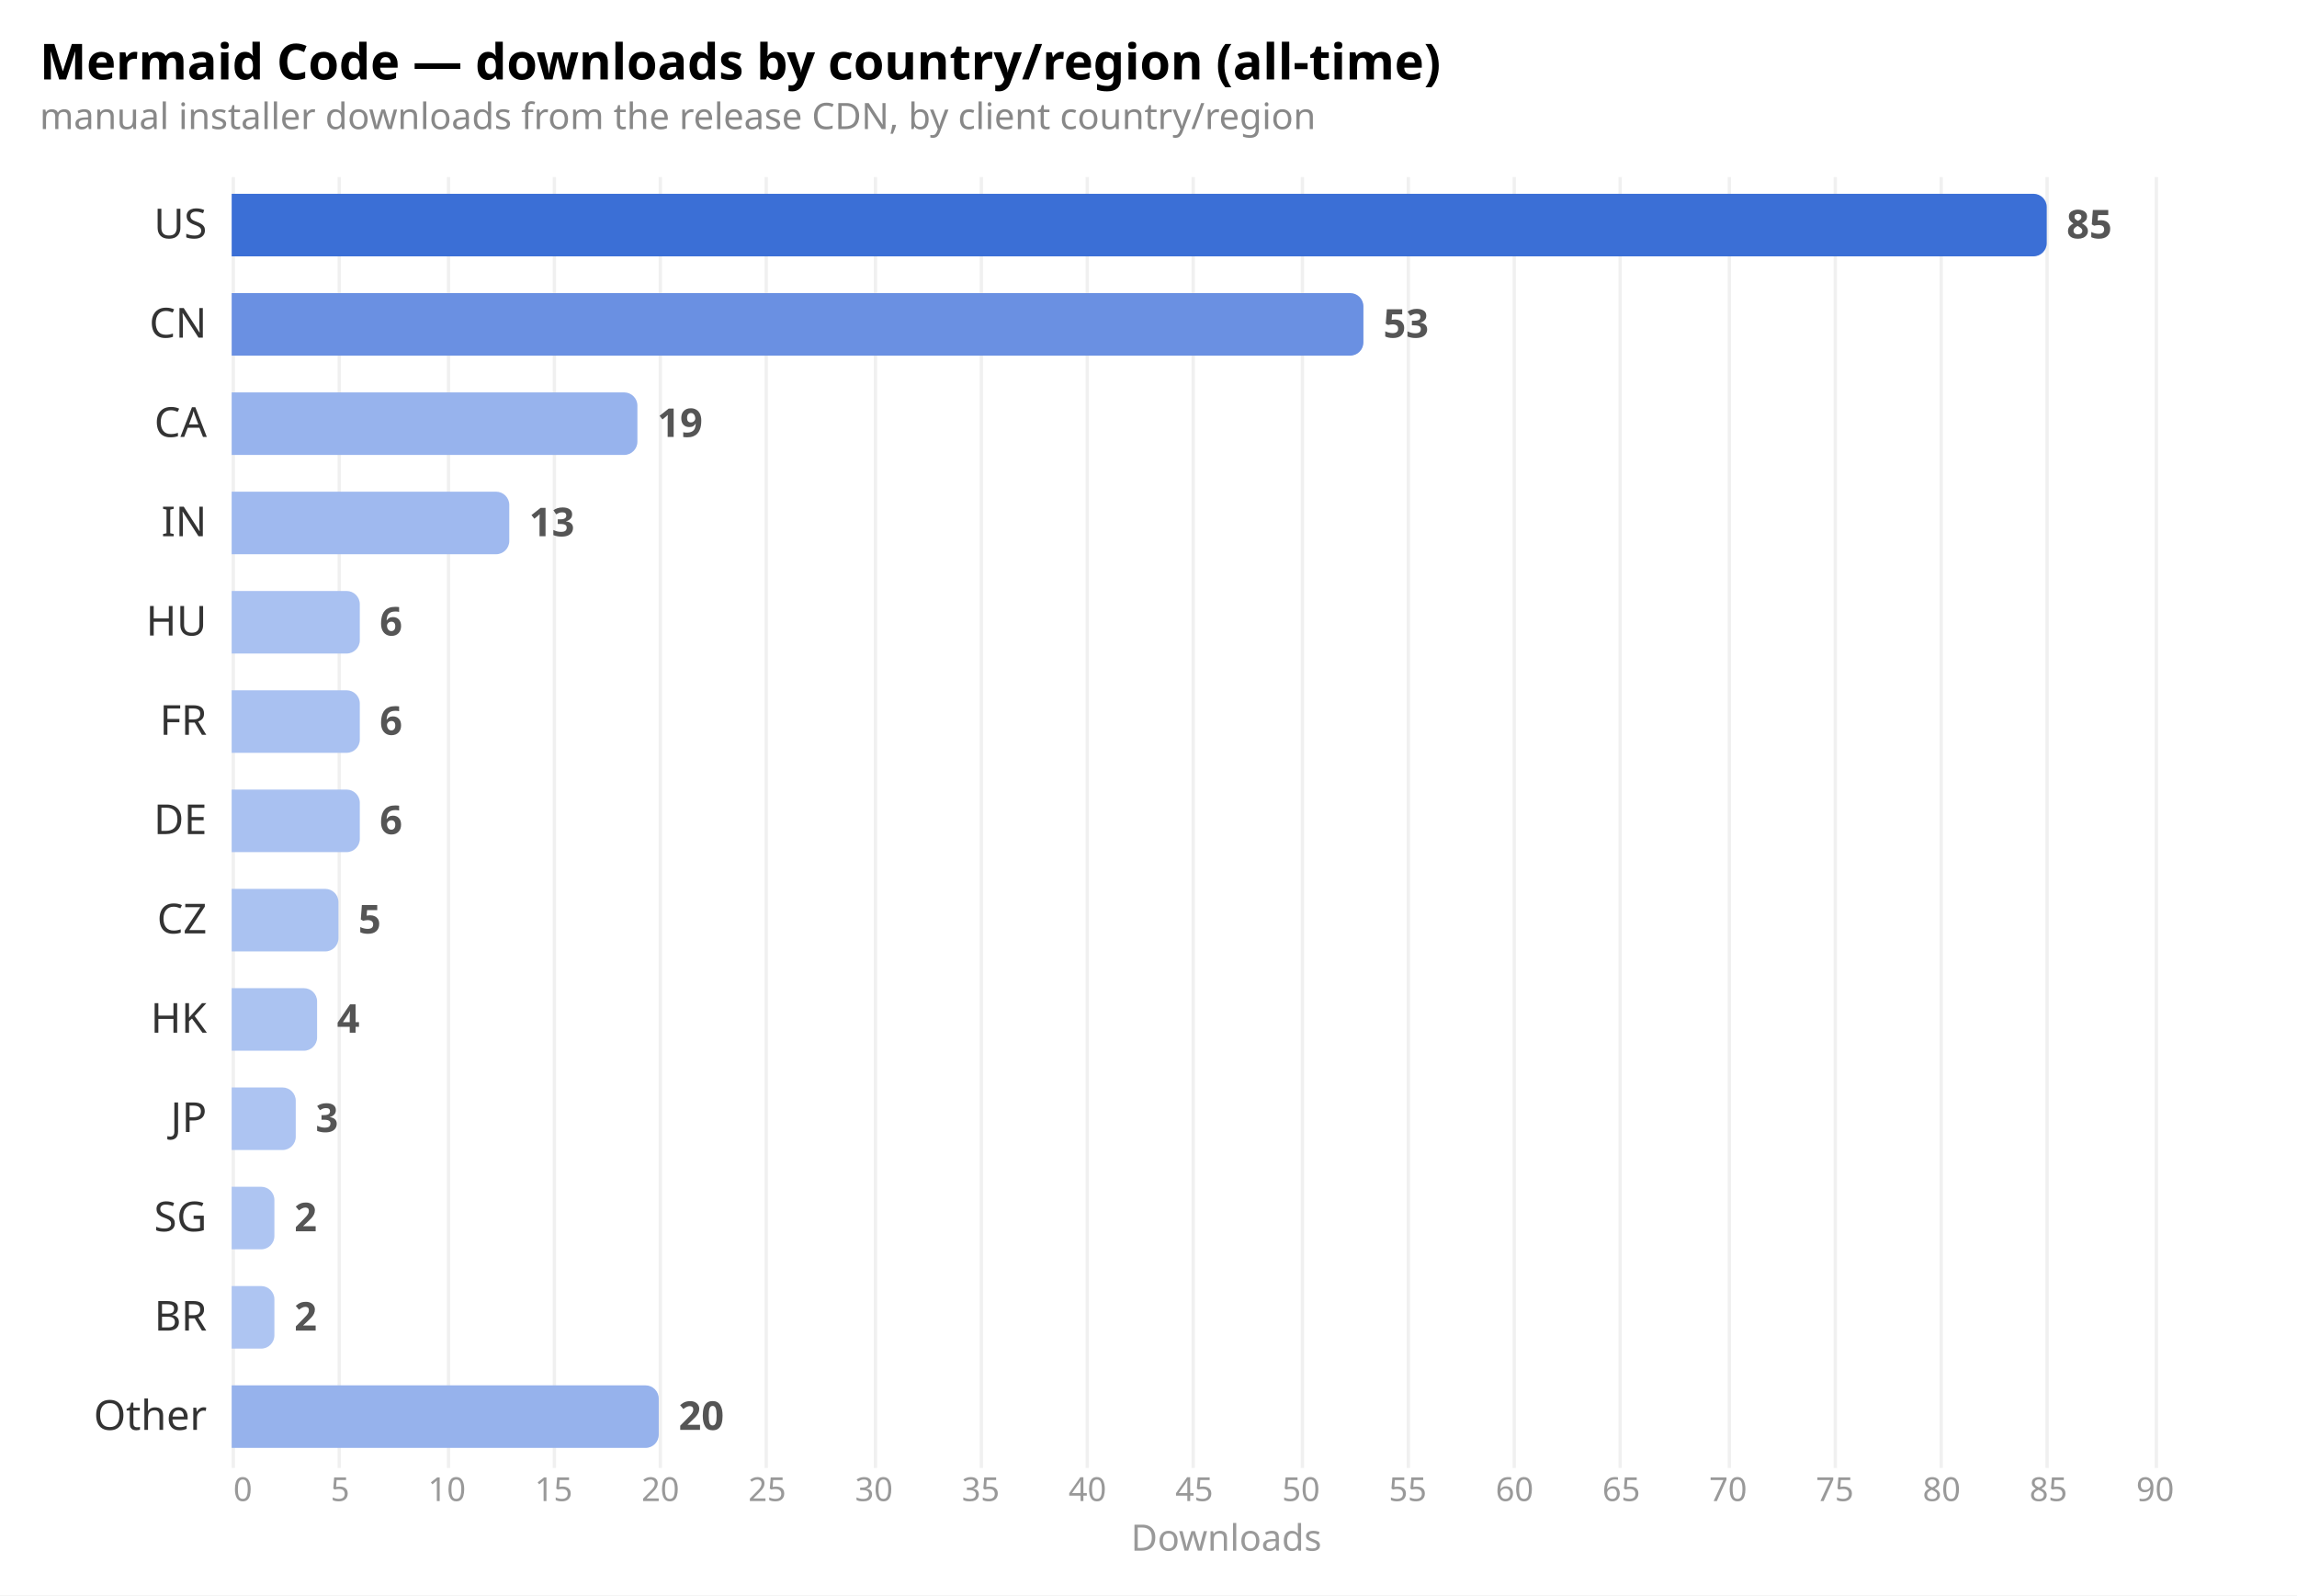
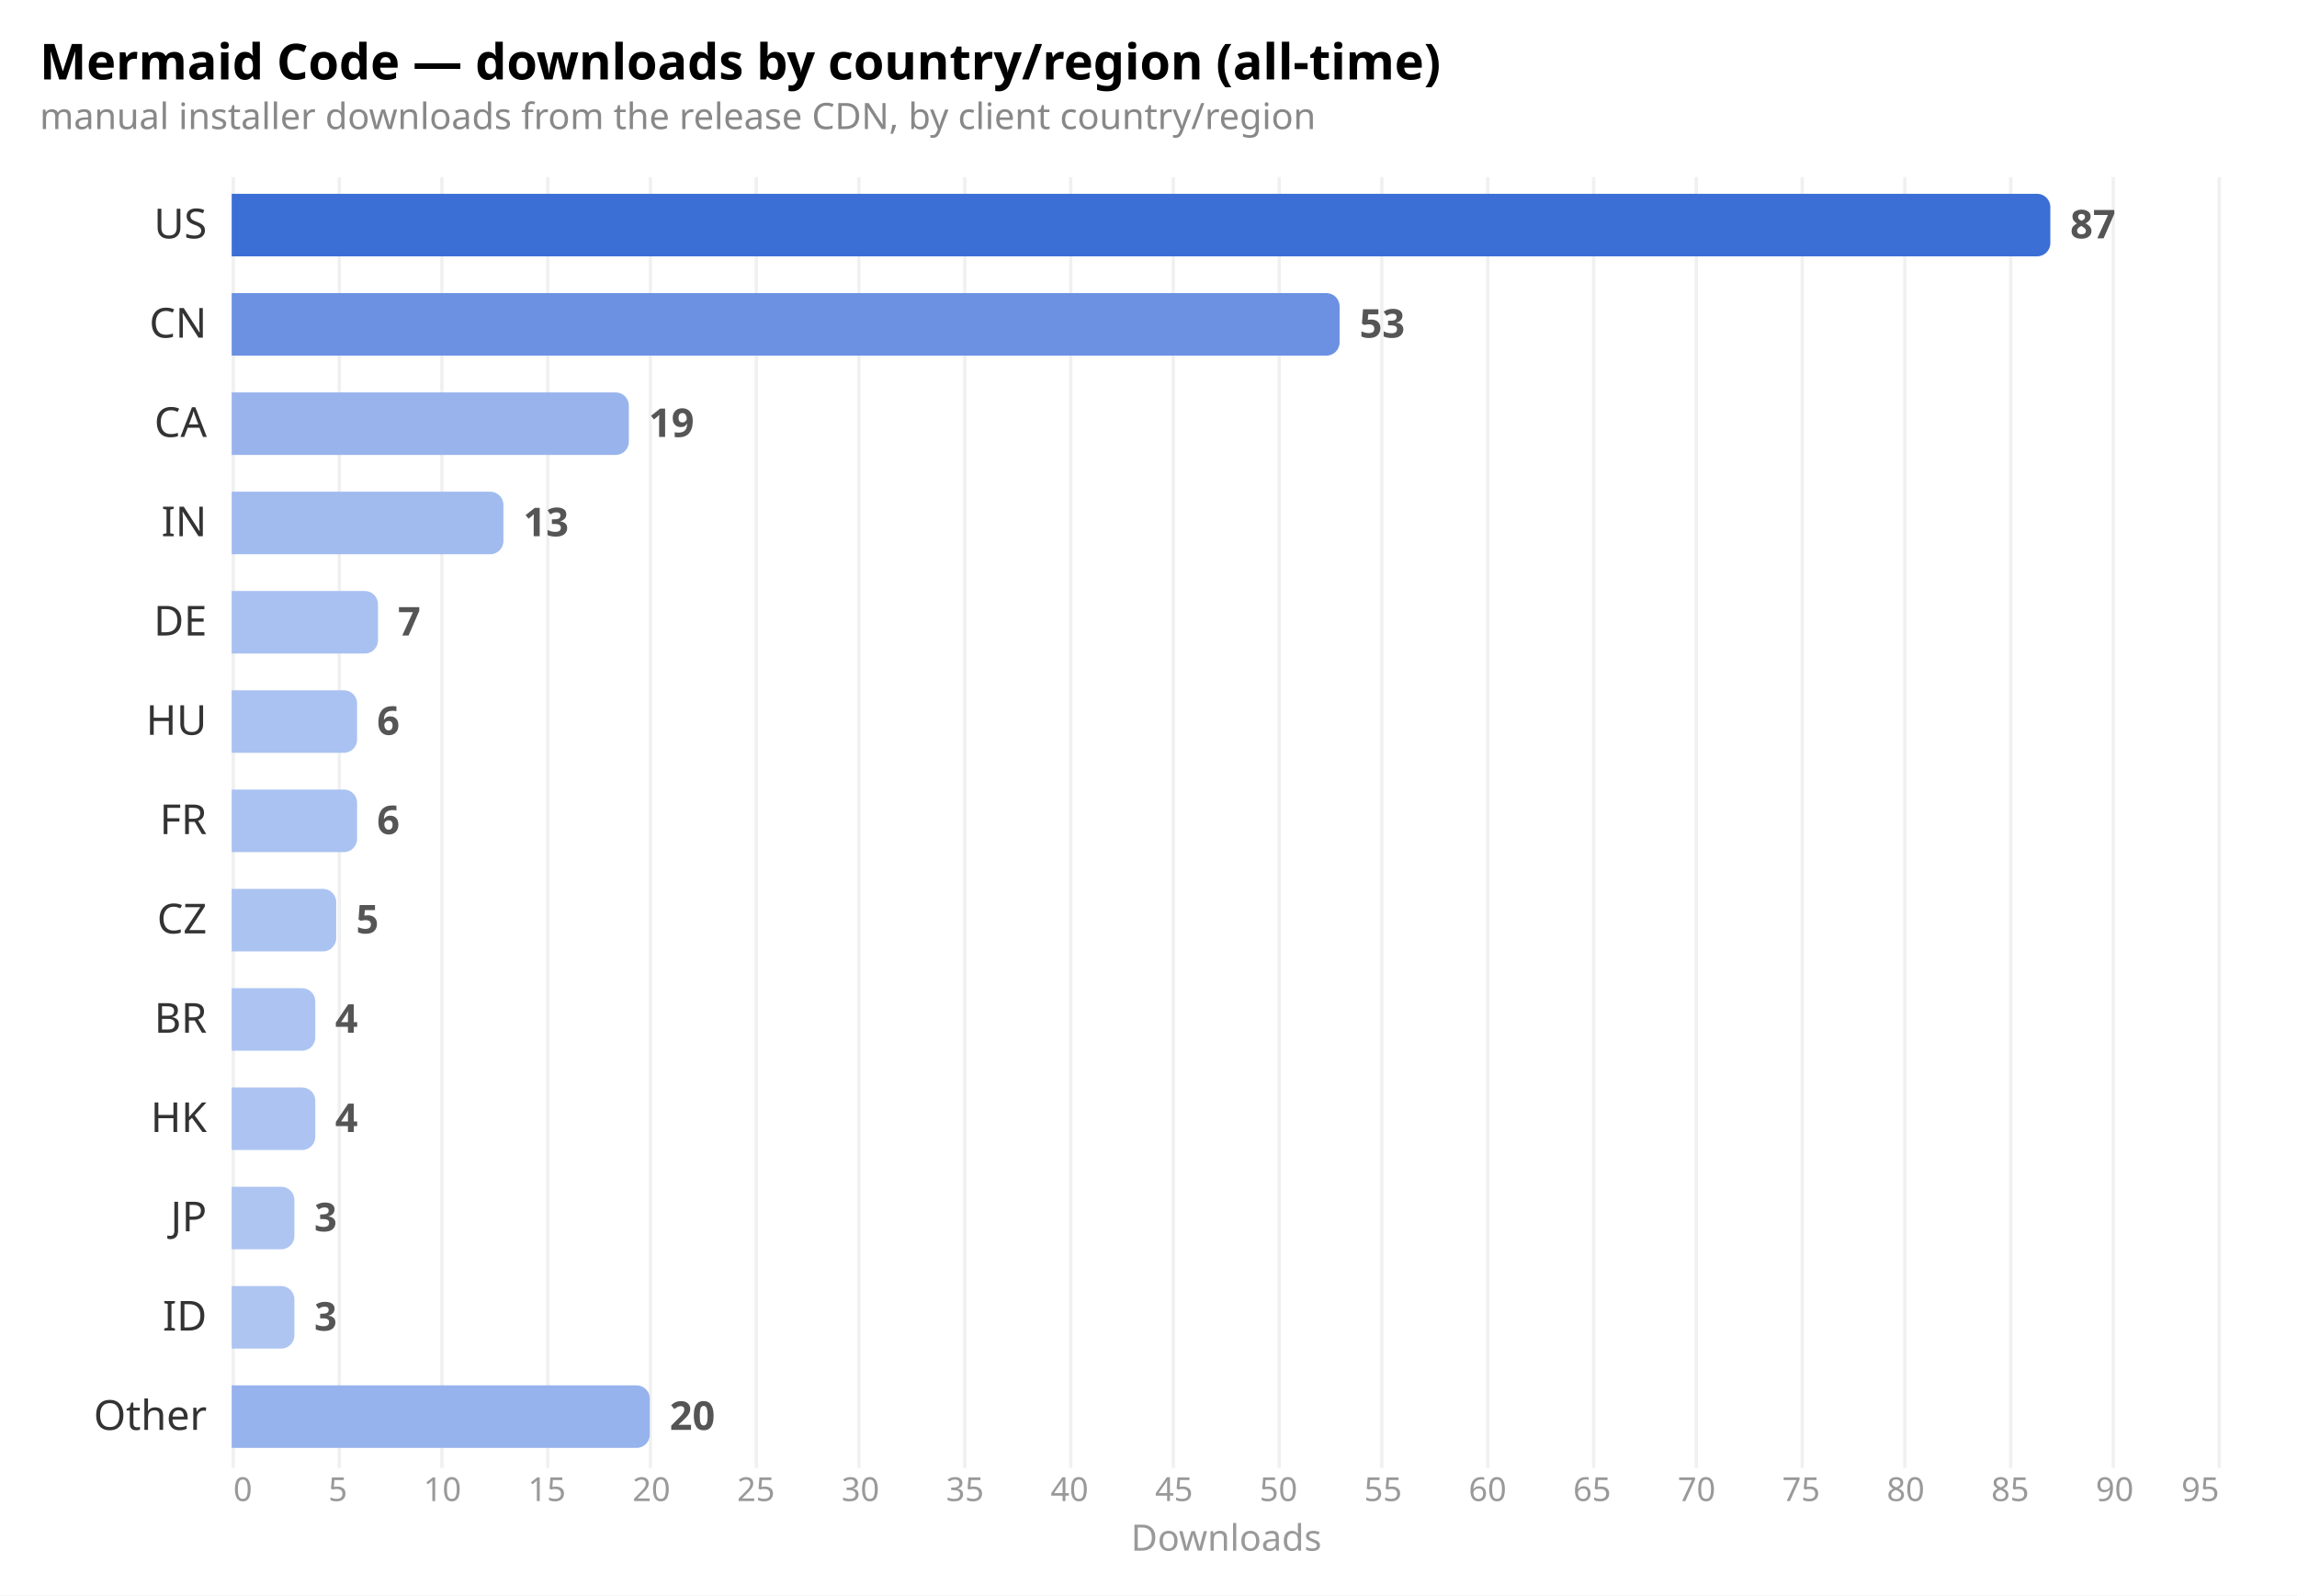
<svg xmlns="http://www.w3.org/2000/svg" version="1.1" class="marks" width="694" height="482" viewBox="0 0 694 482">
  <rect width="694" height="482" fill="white" />
  <g fill="none" stroke-miterlimit="4" transform="translate(70,53)">
    <g class="mark-group role-frame root" role="graphics-object" aria-roledescription="group mark container">
      <g transform="translate(0,0)">
        <path class="background" aria-hidden="true" d="M0,0h600v390h-600Z" />
        <g>
          <g class="mark-group role-axis" aria-hidden="true">
            <g transform="translate(0.5,390.5)">
              <path class="background" aria-hidden="true" d="M0,0h0v0h0Z" pointer-events="none" />
              <g>
                <g class="mark-rule role-axis-grid" pointer-events="none">
                  <line transform="translate(0,0)" x2="0" y2="-390" stroke="#f0f0f0" stroke-width="1" opacity="1" />
                  <line transform="translate(32,0)" x2="0" y2="-390" stroke="#f0f0f0" stroke-width="1" opacity="1" />
-                   <line transform="translate(65,0)" x2="0" y2="-390" stroke="#f0f0f0" stroke-width="1" opacity="1" />
-                   <line transform="translate(97,0)" x2="0" y2="-390" stroke="#f0f0f0" stroke-width="1" opacity="1" />
-                   <line transform="translate(129,0)" x2="0" y2="-390" stroke="#f0f0f0" stroke-width="1" opacity="1" />
-                   <line transform="translate(161,0)" x2="0" y2="-390" stroke="#f0f0f0" stroke-width="1" opacity="1" />
-                   <line transform="translate(194,0)" x2="0" y2="-390" stroke="#f0f0f0" stroke-width="1" opacity="1" />
-                   <line transform="translate(226,0)" x2="0" y2="-390" stroke="#f0f0f0" stroke-width="1" opacity="1" />
-                   <line transform="translate(258,0)" x2="0" y2="-390" stroke="#f0f0f0" stroke-width="1" opacity="1" />
-                   <line transform="translate(290,0)" x2="0" y2="-390" stroke="#f0f0f0" stroke-width="1" opacity="1" />
-                   <line transform="translate(323,0)" x2="0" y2="-390" stroke="#f0f0f0" stroke-width="1" opacity="1" />
-                   <line transform="translate(355,0)" x2="0" y2="-390" stroke="#f0f0f0" stroke-width="1" opacity="1" />
-                   <line transform="translate(387,0)" x2="0" y2="-390" stroke="#f0f0f0" stroke-width="1" opacity="1" />
-                   <line transform="translate(419,0)" x2="0" y2="-390" stroke="#f0f0f0" stroke-width="1" opacity="1" />
-                   <line transform="translate(452,0)" x2="0" y2="-390" stroke="#f0f0f0" stroke-width="1" opacity="1" />
-                   <line transform="translate(484,0)" x2="0" y2="-390" stroke="#f0f0f0" stroke-width="1" opacity="1" />
-                   <line transform="translate(516,0)" x2="0" y2="-390" stroke="#f0f0f0" stroke-width="1" opacity="1" />
-                   <line transform="translate(548,0)" x2="0" y2="-390" stroke="#f0f0f0" stroke-width="1" opacity="1" />
-                   <line transform="translate(581,0)" x2="0" y2="-390" stroke="#f0f0f0" stroke-width="1" opacity="1" />
+                   <line transform="translate(63,0)" x2="0" y2="-390" stroke="#f0f0f0" stroke-width="1" opacity="1" />
+                   <line transform="translate(95,0)" x2="0" y2="-390" stroke="#f0f0f0" stroke-width="1" opacity="1" />
+                   <line transform="translate(126,0)" x2="0" y2="-390" stroke="#f0f0f0" stroke-width="1" opacity="1" />
+                   <line transform="translate(158,0)" x2="0" y2="-390" stroke="#f0f0f0" stroke-width="1" opacity="1" />
+                   <line transform="translate(189,0)" x2="0" y2="-390" stroke="#f0f0f0" stroke-width="1" opacity="1" />
+                   <line transform="translate(221,0)" x2="0" y2="-390" stroke="#f0f0f0" stroke-width="1" opacity="1" />
+                   <line transform="translate(253,0)" x2="0" y2="-390" stroke="#f0f0f0" stroke-width="1" opacity="1" />
+                   <line transform="translate(284,0)" x2="0" y2="-390" stroke="#f0f0f0" stroke-width="1" opacity="1" />
+                   <line transform="translate(316,0)" x2="0" y2="-390" stroke="#f0f0f0" stroke-width="1" opacity="1" />
+                   <line transform="translate(347,0)" x2="0" y2="-390" stroke="#f0f0f0" stroke-width="1" opacity="1" />
+                   <line transform="translate(379,0)" x2="0" y2="-390" stroke="#f0f0f0" stroke-width="1" opacity="1" />
+                   <line transform="translate(411,0)" x2="0" y2="-390" stroke="#f0f0f0" stroke-width="1" opacity="1" />
+                   <line transform="translate(442,0)" x2="0" y2="-390" stroke="#f0f0f0" stroke-width="1" opacity="1" />
+                   <line transform="translate(474,0)" x2="0" y2="-390" stroke="#f0f0f0" stroke-width="1" opacity="1" />
+                   <line transform="translate(505,0)" x2="0" y2="-390" stroke="#f0f0f0" stroke-width="1" opacity="1" />
+                   <line transform="translate(537,0)" x2="0" y2="-390" stroke="#f0f0f0" stroke-width="1" opacity="1" />
+                   <line transform="translate(568,0)" x2="0" y2="-390" stroke="#f0f0f0" stroke-width="1" opacity="1" />
+                   <line transform="translate(600,0)" x2="0" y2="-390" stroke="#f0f0f0" stroke-width="1" opacity="1" />
                </g>
              </g>
              <path class="foreground" aria-hidden="true" d="" pointer-events="none" display="none" />
            </g>
          </g>
-           <g class="mark-group role-axis" role="graphics-symbol" aria-roledescription="axis" aria-label="X-axis titled 'Downloads' for a linear scale with values from 0 to 93">
+           <g class="mark-group role-axis" role="graphics-symbol" aria-roledescription="axis" aria-label="X-axis titled 'Downloads' for a linear scale with values from 0 to 95">
            <g transform="translate(0.5,390.5)">
              <path class="background" aria-hidden="true" d="M0,0h0v0h0Z" pointer-events="none" />
              <g>
                <g class="mark-text role-axis-label" pointer-events="none">
                  <text text-anchor="start" transform="translate(0,10)" font-family="sans-serif" font-size="10px" fill="#999" opacity="1">0</text>
-                   <text text-anchor="middle" transform="translate(32.25806,10)" font-family="sans-serif" font-size="10px" fill="#999" opacity="1">5</text>
-                   <text text-anchor="middle" transform="translate(64.51613,10)" font-family="sans-serif" font-size="10px" fill="#999" opacity="1">10</text>
-                   <text text-anchor="middle" transform="translate(96.77419,10)" font-family="sans-serif" font-size="10px" fill="#999" opacity="1">15</text>
-                   <text text-anchor="middle" transform="translate(129.0323,10)" font-family="sans-serif" font-size="10px" fill="#999" opacity="1">20</text>
-                   <text text-anchor="middle" transform="translate(161.2903,10)" font-family="sans-serif" font-size="10px" fill="#999" opacity="1">25</text>
-                   <text text-anchor="middle" transform="translate(193.5484,10)" font-family="sans-serif" font-size="10px" fill="#999" opacity="1">30</text>
-                   <text text-anchor="middle" transform="translate(225.8065,10)" font-family="sans-serif" font-size="10px" fill="#999" opacity="1">35</text>
-                   <text text-anchor="middle" transform="translate(258.0645,10)" font-family="sans-serif" font-size="10px" fill="#999" opacity="1">40</text>
-                   <text text-anchor="middle" transform="translate(290.3226,10)" font-family="sans-serif" font-size="10px" fill="#999" opacity="1">45</text>
-                   <text text-anchor="middle" transform="translate(322.5806,10)" font-family="sans-serif" font-size="10px" fill="#999" opacity="1">50</text>
-                   <text text-anchor="middle" transform="translate(354.8387,10)" font-family="sans-serif" font-size="10px" fill="#999" opacity="1">55</text>
-                   <text text-anchor="middle" transform="translate(387.0968,10)" font-family="sans-serif" font-size="10px" fill="#999" opacity="1">60</text>
-                   <text text-anchor="middle" transform="translate(419.3548,10)" font-family="sans-serif" font-size="10px" fill="#999" opacity="1">65</text>
-                   <text text-anchor="middle" transform="translate(451.6129,10)" font-family="sans-serif" font-size="10px" fill="#999" opacity="1">70</text>
-                   <text text-anchor="middle" transform="translate(483.871,10)" font-family="sans-serif" font-size="10px" fill="#999" opacity="1">75</text>
-                   <text text-anchor="middle" transform="translate(516.129,10)" font-family="sans-serif" font-size="10px" fill="#999" opacity="1">80</text>
-                   <text text-anchor="middle" transform="translate(548.3871,10)" font-family="sans-serif" font-size="10px" fill="#999" opacity="1">85</text>
-                   <text text-anchor="middle" transform="translate(580.6452,10)" font-family="sans-serif" font-size="10px" fill="#999" opacity="1">90</text>
+                   <text text-anchor="middle" transform="translate(31.57895,10)" font-family="sans-serif" font-size="10px" fill="#999" opacity="1">5</text>
+                   <text text-anchor="middle" transform="translate(63.15789,10)" font-family="sans-serif" font-size="10px" fill="#999" opacity="1">10</text>
+                   <text text-anchor="middle" transform="translate(94.73684,10)" font-family="sans-serif" font-size="10px" fill="#999" opacity="1">15</text>
+                   <text text-anchor="middle" transform="translate(126.3158,10)" font-family="sans-serif" font-size="10px" fill="#999" opacity="1">20</text>
+                   <text text-anchor="middle" transform="translate(157.8947,10)" font-family="sans-serif" font-size="10px" fill="#999" opacity="1">25</text>
+                   <text text-anchor="middle" transform="translate(189.4737,10)" font-family="sans-serif" font-size="10px" fill="#999" opacity="1">30</text>
+                   <text text-anchor="middle" transform="translate(221.0526,10)" font-family="sans-serif" font-size="10px" fill="#999" opacity="1">35</text>
+                   <text text-anchor="middle" transform="translate(252.6316,10)" font-family="sans-serif" font-size="10px" fill="#999" opacity="1">40</text>
+                   <text text-anchor="middle" transform="translate(284.2105,10)" font-family="sans-serif" font-size="10px" fill="#999" opacity="1">45</text>
+                   <text text-anchor="middle" transform="translate(315.7895,10)" font-family="sans-serif" font-size="10px" fill="#999" opacity="1">50</text>
+                   <text text-anchor="middle" transform="translate(347.3684,10)" font-family="sans-serif" font-size="10px" fill="#999" opacity="1">55</text>
+                   <text text-anchor="middle" transform="translate(378.9474,10)" font-family="sans-serif" font-size="10px" fill="#999" opacity="1">60</text>
+                   <text text-anchor="middle" transform="translate(410.5263,10)" font-family="sans-serif" font-size="10px" fill="#999" opacity="1">65</text>
+                   <text text-anchor="middle" transform="translate(442.1053,10)" font-family="sans-serif" font-size="10px" fill="#999" opacity="1">70</text>
+                   <text text-anchor="middle" transform="translate(473.6842,10)" font-family="sans-serif" font-size="10px" fill="#999" opacity="1">75</text>
+                   <text text-anchor="middle" transform="translate(505.2632,10)" font-family="sans-serif" font-size="10px" fill="#999" opacity="1">80</text>
+                   <text text-anchor="middle" transform="translate(536.8421,10)" font-family="sans-serif" font-size="10px" fill="#999" opacity="1">85</text>
+                   <text text-anchor="middle" transform="translate(568.4211,10)" font-family="sans-serif" font-size="10px" fill="#999" opacity="1">90</text>
+                   <text text-anchor="end" transform="translate(600,10)" font-family="sans-serif" font-size="10px" fill="#999" opacity="1">95</text>
                </g>
                <g class="mark-text role-axis-title" pointer-events="none">
                  <text text-anchor="middle" transform="translate(300,25)" font-family="sans-serif" font-size="11px" font-weight="500" fill="#999" opacity="1">Downloads</text>
                </g>
              </g>
              <path class="foreground" aria-hidden="true" d="" pointer-events="none" display="none" />
            </g>
          </g>
-           <g class="mark-group role-axis" role="graphics-symbol" aria-roledescription="axis" aria-label="Y-axis for a discrete scale with 13 values: US, CN, CA, IN, HU, ending with Other">
+           <g class="mark-group role-axis" role="graphics-symbol" aria-roledescription="axis" aria-label="Y-axis for a discrete scale with 13 values: US, CN, CA, IN, DE, ending with Other">
            <g transform="translate(0.5,0.5)">
              <path class="background" aria-hidden="true" d="M0,0h0v0h0Z" pointer-events="none" />
              <g>
                <g class="mark-text role-axis-label" pointer-events="none">
                  <text text-anchor="end" transform="translate(-8,18.5)" font-family="sans-serif" font-size="12.5px" font-weight="500" fill="#333" opacity="1">US</text>
                  <text text-anchor="end" transform="translate(-8,48.5)" font-family="sans-serif" font-size="12.5px" font-weight="500" fill="#333" opacity="1">CN</text>
                  <text text-anchor="end" transform="translate(-8,78.5)" font-family="sans-serif" font-size="12.5px" font-weight="500" fill="#333" opacity="1">CA</text>
                  <text text-anchor="end" transform="translate(-8,108.5)" font-family="sans-serif" font-size="12.5px" font-weight="500" fill="#333" opacity="1">IN</text>
-                   <text text-anchor="end" transform="translate(-8,138.5)" font-family="sans-serif" font-size="12.5px" font-weight="500" fill="#333" opacity="1">HU</text>
-                   <text text-anchor="end" transform="translate(-8,168.5)" font-family="sans-serif" font-size="12.5px" font-weight="500" fill="#333" opacity="1">FR</text>
-                   <text text-anchor="end" transform="translate(-8,198.5)" font-family="sans-serif" font-size="12.5px" font-weight="500" fill="#333" opacity="1">DE</text>
+                   <text text-anchor="end" transform="translate(-8,138.5)" font-family="sans-serif" font-size="12.5px" font-weight="500" fill="#333" opacity="1">DE</text>
+                   <text text-anchor="end" transform="translate(-8,168.5)" font-family="sans-serif" font-size="12.5px" font-weight="500" fill="#333" opacity="1">HU</text>
+                   <text text-anchor="end" transform="translate(-8,198.5)" font-family="sans-serif" font-size="12.5px" font-weight="500" fill="#333" opacity="1">FR</text>
                  <text text-anchor="end" transform="translate(-8,228.5)" font-family="sans-serif" font-size="12.5px" font-weight="500" fill="#333" opacity="1">CZ</text>
-                   <text text-anchor="end" transform="translate(-8,258.5)" font-family="sans-serif" font-size="12.5px" font-weight="500" fill="#333" opacity="1">HK</text>
-                   <text text-anchor="end" transform="translate(-8,288.5)" font-family="sans-serif" font-size="12.5px" font-weight="500" fill="#333" opacity="1">JP</text>
-                   <text text-anchor="end" transform="translate(-8,318.5)" font-family="sans-serif" font-size="12.5px" font-weight="500" fill="#333" opacity="1">SG</text>
-                   <text text-anchor="end" transform="translate(-8,348.5)" font-family="sans-serif" font-size="12.5px" font-weight="500" fill="#333" opacity="1">BR</text>
+                   <text text-anchor="end" transform="translate(-8,258.5)" font-family="sans-serif" font-size="12.5px" font-weight="500" fill="#333" opacity="1">BR</text>
+                   <text text-anchor="end" transform="translate(-8,288.5)" font-family="sans-serif" font-size="12.5px" font-weight="500" fill="#333" opacity="1">HK</text>
+                   <text text-anchor="end" transform="translate(-8,318.5)" font-family="sans-serif" font-size="12.5px" font-weight="500" fill="#333" opacity="1">JP</text>
+                   <text text-anchor="end" transform="translate(-8,348.5)" font-family="sans-serif" font-size="12.5px" font-weight="500" fill="#333" opacity="1">ID</text>
                  <text text-anchor="end" transform="translate(-8,378.5)" font-family="sans-serif" font-size="12.5px" font-weight="500" fill="#333" opacity="1">Other</text>
                </g>
              </g>
              <path class="foreground" aria-hidden="true" d="" pointer-events="none" display="none" />
            </g>
          </g>
          <g class="mark-group role-scope" role="graphics-object" aria-roledescription="group mark container">
            <g transform="translate(0,5.55)">
-               <path class="background" aria-hidden="true" d="M0,0L544.387,0C546.595,0,548.387,1.792,548.387,4L548.387,14.9C548.387,17.108,546.595,18.9,544.387,18.9L0,18.9C0,18.9,0,18.9,0,18.9L0,0C0,0,0,0,0,0Z" />
+               <path class="background" aria-hidden="true" d="M0,0L545.474,0C547.681,0,549.474,1.792,549.474,4L549.474,14.9C549.474,17.108,547.681,18.9,545.474,18.9L0,18.9C0,18.9,0,18.9,0,18.9L0,0C0,0,0,0,0,0Z" />
              <g clip-path="url(#clip1)">
                <g class="mark-group role-scope" role="graphics-object" aria-roledescription="group mark container">
                  <g transform="translate(0,0)">
                    <path class="background" aria-hidden="true" d="M0,0h0v18.9h0Z" />
                    <g>
                      <g class="mark-rect role-mark layer_0_marks" role="graphics-object" aria-roledescription="rect mark container">
-                         <path aria-label="Downloads: 85; country: US; downloads: 85" role="graphics-symbol" aria-roledescription="bar" d="M0,0h548.387v18.9h-548.387Z" fill="rgb(59, 111, 214)" />
+                         <path aria-label="Downloads: 87; country: US; downloads: 87" role="graphics-symbol" aria-roledescription="bar" d="M0,0h549.474v18.9h-549.474Z" fill="rgb(59, 111, 214)" />
                      </g>
                    </g>
                    <path class="foreground" aria-hidden="true" d="" display="none" />
                  </g>
                </g>
              </g>
              <path class="foreground" aria-hidden="true" d="" display="none" />
            </g>
            <g transform="translate(0,35.55)">
-               <path class="background" aria-hidden="true" d="M0,0L337.935,0C340.143,0,341.935,1.792,341.935,4L341.935,14.9C341.935,17.108,340.143,18.9,337.935,18.9L0,18.9C0,18.9,0,18.9,0,18.9L0,0C0,0,0,0,0,0Z" />
+               <path class="background" aria-hidden="true" d="M0,0L330.737,0C332.945,0,334.737,1.792,334.737,4L334.737,14.9C334.737,17.108,332.945,18.9,330.737,18.9L0,18.9C0,18.9,0,18.9,0,18.9L0,0C0,0,0,0,0,0Z" />
              <g clip-path="url(#clip2)">
                <g class="mark-group role-scope" role="graphics-object" aria-roledescription="group mark container">
                  <g transform="translate(0,0)">
                    <path class="background" aria-hidden="true" d="M0,0h0v18.9h0Z" />
                    <g>
                      <g class="mark-rect role-mark layer_0_marks" role="graphics-object" aria-roledescription="rect mark container">
-                         <path aria-label="Downloads: 53; country: CN; downloads: 53" role="graphics-symbol" aria-roledescription="bar" d="M0,0h341.935v18.9h-341.935Z" fill="rgb(106, 144, 226)" />
+                         <path aria-label="Downloads: 53; country: CN; downloads: 53" role="graphics-symbol" aria-roledescription="bar" d="M0,0h334.737v18.9h-334.737Z" fill="rgb(108, 145, 226)" />
                      </g>
                    </g>
                    <path class="foreground" aria-hidden="true" d="" display="none" />
                  </g>
                </g>
              </g>
              <path class="foreground" aria-hidden="true" d="" display="none" />
            </g>
            <g transform="translate(0,65.55)">
-               <path class="background" aria-hidden="true" d="M0,0L118.581,0C120.788,0,122.581,1.792,122.581,4L122.581,14.9C122.581,17.108,120.788,18.9,118.581,18.9L0,18.9C0,18.9,0,18.9,0,18.9L0,0C0,0,0,0,0,0Z" />
+               <path class="background" aria-hidden="true" d="M0,0L116,0C118.208,0,120,1.792,120,4L120,14.9C120,17.108,118.208,18.9,116,18.9L0,18.9C0,18.9,0,18.9,0,18.9L0,0C0,0,0,0,0,0Z" />
              <g clip-path="url(#clip3)">
                <g class="mark-group role-scope" role="graphics-object" aria-roledescription="group mark container">
                  <g transform="translate(0,0)">
                    <path class="background" aria-hidden="true" d="M0,0h0v18.9h0Z" />
                    <g>
                      <g class="mark-rect role-mark layer_0_marks" role="graphics-object" aria-roledescription="rect mark container">
-                         <path aria-label="Downloads: 19; country: CA; downloads: 19" role="graphics-symbol" aria-roledescription="bar" d="M0,0h122.581v18.9h-122.581Z" fill="rgb(151, 179, 237)" />
+                         <path aria-label="Downloads: 19; country: CA; downloads: 19" role="graphics-symbol" aria-roledescription="bar" d="M0,0h120v18.9h-120Z" fill="rgb(153, 180, 237)" />
                      </g>
                    </g>
                    <path class="foreground" aria-hidden="true" d="" display="none" />
                  </g>
                </g>
              </g>
              <path class="foreground" aria-hidden="true" d="" display="none" />
            </g>
            <g transform="translate(0,95.55)">
-               <path class="background" aria-hidden="true" d="M0,0L79.871,0C82.079,0,83.871,1.792,83.871,4L83.871,14.9C83.871,17.108,82.079,18.9,79.871,18.9L0,18.9C0,18.9,0,18.9,0,18.9L0,0C0,0,0,0,0,0Z" />
+               <path class="background" aria-hidden="true" d="M0,0L78.105,0C80.313,0,82.105,1.792,82.105,4L82.105,14.9C82.105,17.108,80.313,18.9,78.105,18.9L0,18.9C0,18.9,0,18.9,0,18.9L0,0C0,0,0,0,0,0Z" />
              <g clip-path="url(#clip4)">
                <g class="mark-group role-scope" role="graphics-object" aria-roledescription="group mark container">
                  <g transform="translate(0,0)">
                    <path class="background" aria-hidden="true" d="M0,0h0v18.9h0Z" />
                    <g>
                      <g class="mark-rect role-mark layer_0_marks" role="graphics-object" aria-roledescription="rect mark container">
-                         <path aria-label="Downloads: 13; country: IN; downloads: 13" role="graphics-symbol" aria-roledescription="bar" d="M0,0h83.871v18.9h-83.871Z" fill="rgb(159, 185, 239)" />
+                         <path aria-label="Downloads: 13; country: IN; downloads: 13" role="graphics-symbol" aria-roledescription="bar" d="M0,0h82.105v18.9h-82.105Z" fill="rgb(161, 187, 239)" />
                      </g>
                    </g>
                    <path class="foreground" aria-hidden="true" d="" display="none" />
                  </g>
                </g>
              </g>
              <path class="foreground" aria-hidden="true" d="" display="none" />
            </g>
            <g transform="translate(0,125.55)">
-               <path class="background" aria-hidden="true" d="M0,0L34.71,0C36.917,0,38.71,1.792,38.71,4L38.71,14.9C38.71,17.108,36.917,18.9,34.71,18.9L0,18.9C0,18.9,0,18.9,0,18.9L0,0C0,0,0,0,0,0Z" />
+               <path class="background" aria-hidden="true" d="M0,0L40.211,0C42.418,0,44.211,1.792,44.211,4L44.211,14.9C44.211,17.108,42.418,18.9,40.211,18.9L0,18.9C0,18.9,0,18.9,0,18.9L0,0C0,0,0,0,0,0Z" />
              <g clip-path="url(#clip5)">
                <g class="mark-group role-scope" role="graphics-object" aria-roledescription="group mark container">
                  <g transform="translate(0,0)">
                    <path class="background" aria-hidden="true" d="M0,0h0v18.9h0Z" />
                    <g>
                      <g class="mark-rect role-mark layer_0_marks" role="graphics-object" aria-roledescription="rect mark container">
-                         <path aria-label="Downloads: 6; country: HU; downloads: 6" role="graphics-symbol" aria-roledescription="bar" d="M0,0h38.71v18.9h-38.71Z" fill="rgb(169, 193, 241)" />
+                         <path aria-label="Downloads: 7; country: DE; downloads: 7" role="graphics-symbol" aria-roledescription="bar" d="M0,0h44.211v18.9h-44.211Z" fill="rgb(169, 193, 241)" />
                      </g>
                    </g>
                    <path class="foreground" aria-hidden="true" d="" display="none" />
                  </g>
                </g>
              </g>
              <path class="foreground" aria-hidden="true" d="" display="none" />
            </g>
            <g transform="translate(0,155.55)">
-               <path class="background" aria-hidden="true" d="M0,0L34.71,0C36.917,0,38.71,1.792,38.71,4L38.71,14.9C38.71,17.108,36.917,18.9,34.71,18.9L0,18.9C0,18.9,0,18.9,0,18.9L0,0C0,0,0,0,0,0Z" />
+               <path class="background" aria-hidden="true" d="M0,0L33.895,0C36.102,0,37.895,1.792,37.895,4L37.895,14.9C37.895,17.108,36.102,18.9,33.895,18.9L0,18.9C0,18.9,0,18.9,0,18.9L0,0C0,0,0,0,0,0Z" />
              <g clip-path="url(#clip6)">
                <g class="mark-group role-scope" role="graphics-object" aria-roledescription="group mark container">
                  <g transform="translate(0,0)">
                    <path class="background" aria-hidden="true" d="M0,0h0v18.9h0Z" />
                    <g>
                      <g class="mark-rect role-mark layer_0_marks" role="graphics-object" aria-roledescription="rect mark container">
-                         <path aria-label="Downloads: 6; country: FR; downloads: 6" role="graphics-symbol" aria-roledescription="bar" d="M0,0h38.71v18.9h-38.71Z" fill="rgb(169, 193, 241)" />
+                         <path aria-label="Downloads: 6; country: HU; downloads: 6" role="graphics-symbol" aria-roledescription="bar" d="M0,0h37.895v18.9h-37.895Z" fill="rgb(170, 194, 241)" />
                      </g>
                    </g>
                    <path class="foreground" aria-hidden="true" d="" display="none" />
                  </g>
                </g>
              </g>
              <path class="foreground" aria-hidden="true" d="" display="none" />
            </g>
            <g transform="translate(0,185.55)">
-               <path class="background" aria-hidden="true" d="M0,0L34.71,0C36.917,0,38.71,1.792,38.71,4L38.71,14.9C38.71,17.108,36.917,18.9,34.71,18.9L0,18.9C0,18.9,0,18.9,0,18.9L0,0C0,0,0,0,0,0Z" />
+               <path class="background" aria-hidden="true" d="M0,0L33.895,0C36.102,0,37.895,1.792,37.895,4L37.895,14.9C37.895,17.108,36.102,18.9,33.895,18.9L0,18.9C0,18.9,0,18.9,0,18.9L0,0C0,0,0,0,0,0Z" />
              <g clip-path="url(#clip7)">
                <g class="mark-group role-scope" role="graphics-object" aria-roledescription="group mark container">
                  <g transform="translate(0,0)">
                    <path class="background" aria-hidden="true" d="M0,0h0v18.9h0Z" />
                    <g>
                      <g class="mark-rect role-mark layer_0_marks" role="graphics-object" aria-roledescription="rect mark container">
-                         <path aria-label="Downloads: 6; country: DE; downloads: 6" role="graphics-symbol" aria-roledescription="bar" d="M0,0h38.71v18.9h-38.71Z" fill="rgb(169, 193, 241)" />
+                         <path aria-label="Downloads: 6; country: FR; downloads: 6" role="graphics-symbol" aria-roledescription="bar" d="M0,0h37.895v18.9h-37.895Z" fill="rgb(170, 194, 241)" />
                      </g>
                    </g>
                    <path class="foreground" aria-hidden="true" d="" display="none" />
                  </g>
                </g>
              </g>
              <path class="foreground" aria-hidden="true" d="" display="none" />
            </g>
            <g transform="translate(0,215.55)">
-               <path class="background" aria-hidden="true" d="M0,0L28.258,0C30.466,0,32.258,1.792,32.258,4L32.258,14.9C32.258,17.108,30.466,18.9,28.258,18.9L0,18.9C0,18.9,0,18.9,0,18.9L0,0C0,0,0,0,0,0Z" />
+               <path class="background" aria-hidden="true" d="M0,0L27.579,0C29.787,0,31.579,1.792,31.579,4L31.579,14.9C31.579,17.108,29.787,18.9,27.579,18.9L0,18.9C0,18.9,0,18.9,0,18.9L0,0C0,0,0,0,0,0Z" />
              <g clip-path="url(#clip8)">
                <g class="mark-group role-scope" role="graphics-object" aria-roledescription="group mark container">
                  <g transform="translate(0,0)">
                    <path class="background" aria-hidden="true" d="M0,0h0v18.9h0Z" />
                    <g>
                      <g class="mark-rect role-mark layer_0_marks" role="graphics-object" aria-roledescription="rect mark container">
-                         <path aria-label="Downloads: 5; country: CZ; downloads: 5" role="graphics-symbol" aria-roledescription="bar" d="M0,0h32.258v18.9h-32.258Z" fill="rgb(170, 194, 241)" />
+                         <path aria-label="Downloads: 5; country: CZ; downloads: 5" role="graphics-symbol" aria-roledescription="bar" d="M0,0h31.579v18.9h-31.579Z" fill="rgb(171, 195, 241)" />
                      </g>
                    </g>
                    <path class="foreground" aria-hidden="true" d="" display="none" />
                  </g>
                </g>
              </g>
              <path class="foreground" aria-hidden="true" d="" display="none" />
            </g>
            <g transform="translate(0,245.55)">
-               <path class="background" aria-hidden="true" d="M0,0L21.806,0C24.014,0,25.806,1.792,25.806,4L25.806,14.9C25.806,17.108,24.014,18.9,21.806,18.9L0,18.9C0,18.9,0,18.9,0,18.9L0,0C0,0,0,0,0,0Z" />
+               <path class="background" aria-hidden="true" d="M0,0L21.263,0C23.471,0,25.263,1.792,25.263,4L25.263,14.9C25.263,17.108,23.471,18.9,21.263,18.9L0,18.9C0,18.9,0,18.9,0,18.9L0,0C0,0,0,0,0,0Z" />
              <g clip-path="url(#clip9)">
                <g class="mark-group role-scope" role="graphics-object" aria-roledescription="group mark container">
                  <g transform="translate(0,0)">
                    <path class="background" aria-hidden="true" d="M0,0h0v18.9h0Z" />
                    <g>
                      <g class="mark-rect role-mark layer_0_marks" role="graphics-object" aria-roledescription="rect mark container">
-                         <path aria-label="Downloads: 4; country: HK; downloads: 4" role="graphics-symbol" aria-roledescription="bar" d="M0,0h25.806v18.9h-25.806Z" fill="rgb(171, 195, 241)" />
+                         <path aria-label="Downloads: 4; country: BR; downloads: 4" role="graphics-symbol" aria-roledescription="bar" d="M0,0h25.263v18.9h-25.263Z" fill="rgb(173, 196, 242)" />
                      </g>
                    </g>
                    <path class="foreground" aria-hidden="true" d="" display="none" />
                  </g>
                </g>
              </g>
              <path class="foreground" aria-hidden="true" d="" display="none" />
            </g>
            <g transform="translate(0,275.55)">
-               <path class="background" aria-hidden="true" d="M0,0L15.355,0C17.562,0,19.355,1.792,19.355,4L19.355,14.9C19.355,17.108,17.562,18.9,15.355,18.9L0,18.9C0,18.9,0,18.9,0,18.9L0,0C0,0,0,0,0,0Z" />
+               <path class="background" aria-hidden="true" d="M0,0L21.263,0C23.471,0,25.263,1.792,25.263,4L25.263,14.9C25.263,17.108,23.471,18.9,21.263,18.9L0,18.9C0,18.9,0,18.9,0,18.9L0,0C0,0,0,0,0,0Z" />
              <g clip-path="url(#clip10)">
                <g class="mark-group role-scope" role="graphics-object" aria-roledescription="group mark container">
                  <g transform="translate(0,0)">
                    <path class="background" aria-hidden="true" d="M0,0h0v18.9h0Z" />
                    <g>
                      <g class="mark-rect role-mark layer_0_marks" role="graphics-object" aria-roledescription="rect mark container">
-                         <path aria-label="Downloads: 3; country: JP; downloads: 3" role="graphics-symbol" aria-roledescription="bar" d="M0,0h19.355v18.9h-19.355Z" fill="rgb(173, 196, 242)" />
+                         <path aria-label="Downloads: 4; country: HK; downloads: 4" role="graphics-symbol" aria-roledescription="bar" d="M0,0h25.263v18.9h-25.263Z" fill="rgb(173, 196, 242)" />
                      </g>
                    </g>
                    <path class="foreground" aria-hidden="true" d="" display="none" />
                  </g>
                </g>
              </g>
              <path class="foreground" aria-hidden="true" d="" display="none" />
            </g>
            <g transform="translate(0,305.55)">
-               <path class="background" aria-hidden="true" d="M0,0L8.903,0C11.111,0,12.903,1.792,12.903,4L12.903,14.9C12.903,17.108,11.111,18.9,8.903,18.9L0,18.9C0,18.9,0,18.9,0,18.9L0,0C0,0,0,0,0,0Z" />
+               <path class="background" aria-hidden="true" d="M0,0L14.947,0C17.155,0,18.947,1.792,18.947,4L18.947,14.9C18.947,17.108,17.155,18.9,14.947,18.9L0,18.9C0,18.9,0,18.9,0,18.9L0,0C0,0,0,0,0,0Z" />
              <g clip-path="url(#clip11)">
                <g class="mark-group role-scope" role="graphics-object" aria-roledescription="group mark container">
                  <g transform="translate(0,0)">
                    <path class="background" aria-hidden="true" d="M0,0h0v18.9h0Z" />
                    <g>
                      <g class="mark-rect role-mark layer_0_marks" role="graphics-object" aria-roledescription="rect mark container">
-                         <path aria-label="Downloads: 2; country: SG; downloads: 2" role="graphics-symbol" aria-roledescription="bar" d="M0,0h12.903v18.9h-12.903Z" fill="rgb(174, 197, 242)" />
+                         <path aria-label="Downloads: 3; country: JP; downloads: 3" role="graphics-symbol" aria-roledescription="bar" d="M0,0h18.947v18.9h-18.947Z" fill="rgb(174, 197, 242)" />
                      </g>
                    </g>
                    <path class="foreground" aria-hidden="true" d="" display="none" />
                  </g>
                </g>
              </g>
              <path class="foreground" aria-hidden="true" d="" display="none" />
            </g>
            <g transform="translate(0,335.55)">
-               <path class="background" aria-hidden="true" d="M0,0L8.903,0C11.111,0,12.903,1.792,12.903,4L12.903,14.9C12.903,17.108,11.111,18.9,8.903,18.9L0,18.9C0,18.9,0,18.9,0,18.9L0,0C0,0,0,0,0,0Z" />
+               <path class="background" aria-hidden="true" d="M0,0L14.947,0C17.155,0,18.947,1.792,18.947,4L18.947,14.9C18.947,17.108,17.155,18.9,14.947,18.9L0,18.9C0,18.9,0,18.9,0,18.9L0,0C0,0,0,0,0,0Z" />
              <g clip-path="url(#clip12)">
                <g class="mark-group role-scope" role="graphics-object" aria-roledescription="group mark container">
                  <g transform="translate(0,0)">
                    <path class="background" aria-hidden="true" d="M0,0h0v18.9h0Z" />
                    <g>
                      <g class="mark-rect role-mark layer_0_marks" role="graphics-object" aria-roledescription="rect mark container">
-                         <path aria-label="Downloads: 2; country: BR; downloads: 2" role="graphics-symbol" aria-roledescription="bar" d="M0,0h12.903v18.9h-12.903Z" fill="rgb(174, 197, 242)" />
+                         <path aria-label="Downloads: 3; country: ID; downloads: 3" role="graphics-symbol" aria-roledescription="bar" d="M0,0h18.947v18.9h-18.947Z" fill="rgb(174, 197, 242)" />
                      </g>
                    </g>
                    <path class="foreground" aria-hidden="true" d="" display="none" />
                  </g>
                </g>
              </g>
              <path class="foreground" aria-hidden="true" d="" display="none" />
            </g>
            <g transform="translate(0,365.55)">
-               <path class="background" aria-hidden="true" d="M0,0L125.032,0C127.24,0,129.032,1.792,129.032,4L129.032,14.9C129.032,17.108,127.24,18.9,125.032,18.9L0,18.9C0,18.9,0,18.9,0,18.9L0,0C0,0,0,0,0,0Z" />
+               <path class="background" aria-hidden="true" d="M0,0L122.316,0C124.523,0,126.316,1.792,126.316,4L126.316,14.9C126.316,17.108,124.523,18.9,122.316,18.9L0,18.9C0,18.9,0,18.9,0,18.9L0,0C0,0,0,0,0,0Z" />
              <g clip-path="url(#clip13)">
                <g class="mark-group role-scope" role="graphics-object" aria-roledescription="group mark container">
                  <g transform="translate(0,0)">
                    <path class="background" aria-hidden="true" d="M0,0h0v18.9h0Z" />
                    <g>
                      <g class="mark-rect role-mark layer_0_marks" role="graphics-object" aria-roledescription="rect mark container">
-                         <path aria-label="Downloads: 20; country: Other; downloads: 20" role="graphics-symbol" aria-roledescription="bar" d="M0,0h129.032v18.9h-129.032Z" fill="rgb(150, 178, 236)" />
+                         <path aria-label="Downloads: 20; country: Other; downloads: 20" role="graphics-symbol" aria-roledescription="bar" d="M0,0h126.316v18.9h-126.316Z" fill="rgb(151, 179, 237)" />
                      </g>
                    </g>
                    <path class="foreground" aria-hidden="true" d="" display="none" />
                  </g>
                </g>
              </g>
              <path class="foreground" aria-hidden="true" d="" display="none" />
            </g>
          </g>
          <g class="mark-text role-mark layer_1_marks" role="graphics-object" aria-roledescription="text mark container">
-             <text aria-label="Downloads: 85; country: US; downloads: 85" role="graphics-symbol" aria-roledescription="text mark" text-anchor="start" transform="translate(554.3871,19)" font-family="sans-serif" font-size="12px" font-weight="600" fill="#555">85</text>
-             <text aria-label="Downloads: 53; country: CN; downloads: 53" role="graphics-symbol" aria-roledescription="text mark" text-anchor="start" transform="translate(347.9355,49)" font-family="sans-serif" font-size="12px" font-weight="600" fill="#555">53</text>
-             <text aria-label="Downloads: 19; country: CA; downloads: 19" role="graphics-symbol" aria-roledescription="text mark" text-anchor="start" transform="translate(128.5806,79)" font-family="sans-serif" font-size="12px" font-weight="600" fill="#555">19</text>
-             <text aria-label="Downloads: 13; country: IN; downloads: 13" role="graphics-symbol" aria-roledescription="text mark" text-anchor="start" transform="translate(89.87097,109)" font-family="sans-serif" font-size="12px" font-weight="600" fill="#555">13</text>
-             <text aria-label="Downloads: 6; country: HU; downloads: 6" role="graphics-symbol" aria-roledescription="text mark" text-anchor="start" transform="translate(44.70968,139)" font-family="sans-serif" font-size="12px" font-weight="600" fill="#555">6</text>
-             <text aria-label="Downloads: 6; country: FR; downloads: 6" role="graphics-symbol" aria-roledescription="text mark" text-anchor="start" transform="translate(44.70968,169)" font-family="sans-serif" font-size="12px" font-weight="600" fill="#555">6</text>
-             <text aria-label="Downloads: 6; country: DE; downloads: 6" role="graphics-symbol" aria-roledescription="text mark" text-anchor="start" transform="translate(44.70968,199)" font-family="sans-serif" font-size="12px" font-weight="600" fill="#555">6</text>
-             <text aria-label="Downloads: 5; country: CZ; downloads: 5" role="graphics-symbol" aria-roledescription="text mark" text-anchor="start" transform="translate(38.25806,229)" font-family="sans-serif" font-size="12px" font-weight="600" fill="#555">5</text>
-             <text aria-label="Downloads: 4; country: HK; downloads: 4" role="graphics-symbol" aria-roledescription="text mark" text-anchor="start" transform="translate(31.80645,259)" font-family="sans-serif" font-size="12px" font-weight="600" fill="#555">4</text>
-             <text aria-label="Downloads: 3; country: JP; downloads: 3" role="graphics-symbol" aria-roledescription="text mark" text-anchor="start" transform="translate(25.35484,289)" font-family="sans-serif" font-size="12px" font-weight="600" fill="#555">3</text>
-             <text aria-label="Downloads: 2; country: SG; downloads: 2" role="graphics-symbol" aria-roledescription="text mark" text-anchor="start" transform="translate(18.90323,319)" font-family="sans-serif" font-size="12px" font-weight="600" fill="#555">2</text>
-             <text aria-label="Downloads: 2; country: BR; downloads: 2" role="graphics-symbol" aria-roledescription="text mark" text-anchor="start" transform="translate(18.90323,349)" font-family="sans-serif" font-size="12px" font-weight="600" fill="#555">2</text>
-             <text aria-label="Downloads: 20; country: Other; downloads: 20" role="graphics-symbol" aria-roledescription="text mark" text-anchor="start" transform="translate(135.0323,379)" font-family="sans-serif" font-size="12px" font-weight="600" fill="#555">20</text>
+             <text aria-label="Downloads: 87; country: US; downloads: 87" role="graphics-symbol" aria-roledescription="text mark" text-anchor="start" transform="translate(555.4737,19)" font-family="sans-serif" font-size="12px" font-weight="600" fill="#555">87</text>
+             <text aria-label="Downloads: 53; country: CN; downloads: 53" role="graphics-symbol" aria-roledescription="text mark" text-anchor="start" transform="translate(340.7368,49)" font-family="sans-serif" font-size="12px" font-weight="600" fill="#555">53</text>
+             <text aria-label="Downloads: 19; country: CA; downloads: 19" role="graphics-symbol" aria-roledescription="text mark" text-anchor="start" transform="translate(126,79)" font-family="sans-serif" font-size="12px" font-weight="600" fill="#555">19</text>
+             <text aria-label="Downloads: 13; country: IN; downloads: 13" role="graphics-symbol" aria-roledescription="text mark" text-anchor="start" transform="translate(88.10526,109)" font-family="sans-serif" font-size="12px" font-weight="600" fill="#555">13</text>
+             <text aria-label="Downloads: 7; country: DE; downloads: 7" role="graphics-symbol" aria-roledescription="text mark" text-anchor="start" transform="translate(50.21053,139)" font-family="sans-serif" font-size="12px" font-weight="600" fill="#555">7</text>
+             <text aria-label="Downloads: 6; country: HU; downloads: 6" role="graphics-symbol" aria-roledescription="text mark" text-anchor="start" transform="translate(43.89474,169)" font-family="sans-serif" font-size="12px" font-weight="600" fill="#555">6</text>
+             <text aria-label="Downloads: 6; country: FR; downloads: 6" role="graphics-symbol" aria-roledescription="text mark" text-anchor="start" transform="translate(43.89474,199)" font-family="sans-serif" font-size="12px" font-weight="600" fill="#555">6</text>
+             <text aria-label="Downloads: 5; country: CZ; downloads: 5" role="graphics-symbol" aria-roledescription="text mark" text-anchor="start" transform="translate(37.57895,229)" font-family="sans-serif" font-size="12px" font-weight="600" fill="#555">5</text>
+             <text aria-label="Downloads: 4; country: BR; downloads: 4" role="graphics-symbol" aria-roledescription="text mark" text-anchor="start" transform="translate(31.26316,259)" font-family="sans-serif" font-size="12px" font-weight="600" fill="#555">4</text>
+             <text aria-label="Downloads: 4; country: HK; downloads: 4" role="graphics-symbol" aria-roledescription="text mark" text-anchor="start" transform="translate(31.26316,289)" font-family="sans-serif" font-size="12px" font-weight="600" fill="#555">4</text>
+             <text aria-label="Downloads: 3; country: JP; downloads: 3" role="graphics-symbol" aria-roledescription="text mark" text-anchor="start" transform="translate(24.94737,319)" font-family="sans-serif" font-size="12px" font-weight="600" fill="#555">3</text>
+             <text aria-label="Downloads: 3; country: ID; downloads: 3" role="graphics-symbol" aria-roledescription="text mark" text-anchor="start" transform="translate(24.94737,349)" font-family="sans-serif" font-size="12px" font-weight="600" fill="#555">3</text>
+             <text aria-label="Downloads: 20; country: Other; downloads: 20" role="graphics-symbol" aria-roledescription="text mark" text-anchor="start" transform="translate(132.3158,379)" font-family="sans-serif" font-size="12px" font-weight="600" fill="#555">20</text>
          </g>
          <g class="mark-group role-title">
            <g transform="translate(-58,-41)">
              <path class="background" aria-hidden="true" d="M0,0h0v0h0Z" pointer-events="none" />
              <g>
                <g class="mark-text role-title-text" role="graphics-symbol" aria-roledescription="title" aria-label="Title text 'Mermaid Code — downloads by country/region (all-time)'" pointer-events="none">
                  <text text-anchor="start" transform="translate(0,12)" font-family="sans-serif" font-size="15px" font-weight="600" fill="#000" opacity="1">Mermaid Code — downloads by country/region (all-time)</text>
                </g>
                <g class="mark-text role-title-subtitle" role="graphics-symbol" aria-roledescription="subtitle" aria-label="Subtitle text 'manual installer downloads from the release CDN, by client country/region'" pointer-events="none">
                  <text text-anchor="start" transform="translate(0,27)" font-family="sans-serif" font-size="11px" fill="#888" opacity="1">manual installer downloads from the release CDN, by client country/region</text>
                </g>
              </g>
              <path class="foreground" aria-hidden="true" d="" pointer-events="none" display="none" />
            </g>
          </g>
        </g>
        <path class="foreground" aria-hidden="true" d="" display="none" />
      </g>
    </g>
  </g>
  <defs>
    <clipPath id="clip1">
-       <path d="M0,0L544.387,0C546.595,0,548.387,1.792,548.387,4L548.387,14.9C548.387,17.108,546.595,18.9,544.387,18.9L0,18.9C0,18.9,0,18.9,0,18.9L0,0C0,0,0,0,0,0Z" />
+       <path d="M0,0L545.474,0C547.681,0,549.474,1.792,549.474,4L549.474,14.9C549.474,17.108,547.681,18.9,545.474,18.9L0,18.9C0,18.9,0,18.9,0,18.9L0,0C0,0,0,0,0,0Z" />
    </clipPath>
    <clipPath id="clip2">
-       <path d="M0,0L337.935,0C340.143,0,341.935,1.792,341.935,4L341.935,14.9C341.935,17.108,340.143,18.9,337.935,18.9L0,18.9C0,18.9,0,18.9,0,18.9L0,0C0,0,0,0,0,0Z" />
+       <path d="M0,0L330.737,0C332.945,0,334.737,1.792,334.737,4L334.737,14.9C334.737,17.108,332.945,18.9,330.737,18.9L0,18.9C0,18.9,0,18.9,0,18.9L0,0C0,0,0,0,0,0Z" />
    </clipPath>
    <clipPath id="clip3">
-       <path d="M0,0L118.581,0C120.788,0,122.581,1.792,122.581,4L122.581,14.9C122.581,17.108,120.788,18.9,118.581,18.9L0,18.9C0,18.9,0,18.9,0,18.9L0,0C0,0,0,0,0,0Z" />
+       <path d="M0,0L116,0C118.208,0,120,1.792,120,4L120,14.9C120,17.108,118.208,18.9,116,18.9L0,18.9C0,18.9,0,18.9,0,18.9L0,0C0,0,0,0,0,0Z" />
    </clipPath>
    <clipPath id="clip4">
-       <path d="M0,0L79.871,0C82.079,0,83.871,1.792,83.871,4L83.871,14.9C83.871,17.108,82.079,18.9,79.871,18.9L0,18.9C0,18.9,0,18.9,0,18.9L0,0C0,0,0,0,0,0Z" />
+       <path d="M0,0L78.105,0C80.313,0,82.105,1.792,82.105,4L82.105,14.9C82.105,17.108,80.313,18.9,78.105,18.9L0,18.9C0,18.9,0,18.9,0,18.9L0,0C0,0,0,0,0,0Z" />
    </clipPath>
    <clipPath id="clip5">
-       <path d="M0,0L34.71,0C36.917,0,38.71,1.792,38.71,4L38.71,14.9C38.71,17.108,36.917,18.9,34.71,18.9L0,18.9C0,18.9,0,18.9,0,18.9L0,0C0,0,0,0,0,0Z" />
+       <path d="M0,0L40.211,0C42.418,0,44.211,1.792,44.211,4L44.211,14.9C44.211,17.108,42.418,18.9,40.211,18.9L0,18.9C0,18.9,0,18.9,0,18.9L0,0C0,0,0,0,0,0Z" />
    </clipPath>
    <clipPath id="clip6">
-       <path d="M0,0L34.71,0C36.917,0,38.71,1.792,38.71,4L38.71,14.9C38.71,17.108,36.917,18.9,34.71,18.9L0,18.9C0,18.9,0,18.9,0,18.9L0,0C0,0,0,0,0,0Z" />
+       <path d="M0,0L33.895,0C36.102,0,37.895,1.792,37.895,4L37.895,14.9C37.895,17.108,36.102,18.9,33.895,18.9L0,18.9C0,18.9,0,18.9,0,18.9L0,0C0,0,0,0,0,0Z" />
    </clipPath>
    <clipPath id="clip7">
-       <path d="M0,0L34.71,0C36.917,0,38.71,1.792,38.71,4L38.71,14.9C38.71,17.108,36.917,18.9,34.71,18.9L0,18.9C0,18.9,0,18.9,0,18.9L0,0C0,0,0,0,0,0Z" />
+       <path d="M0,0L33.895,0C36.102,0,37.895,1.792,37.895,4L37.895,14.9C37.895,17.108,36.102,18.9,33.895,18.9L0,18.9C0,18.9,0,18.9,0,18.9L0,0C0,0,0,0,0,0Z" />
    </clipPath>
    <clipPath id="clip8">
-       <path d="M0,0L28.258,0C30.466,0,32.258,1.792,32.258,4L32.258,14.9C32.258,17.108,30.466,18.9,28.258,18.9L0,18.9C0,18.9,0,18.9,0,18.9L0,0C0,0,0,0,0,0Z" />
+       <path d="M0,0L27.579,0C29.787,0,31.579,1.792,31.579,4L31.579,14.9C31.579,17.108,29.787,18.9,27.579,18.9L0,18.9C0,18.9,0,18.9,0,18.9L0,0C0,0,0,0,0,0Z" />
    </clipPath>
    <clipPath id="clip9">
-       <path d="M0,0L21.806,0C24.014,0,25.806,1.792,25.806,4L25.806,14.9C25.806,17.108,24.014,18.9,21.806,18.9L0,18.9C0,18.9,0,18.9,0,18.9L0,0C0,0,0,0,0,0Z" />
+       <path d="M0,0L21.263,0C23.471,0,25.263,1.792,25.263,4L25.263,14.9C25.263,17.108,23.471,18.9,21.263,18.9L0,18.9C0,18.9,0,18.9,0,18.9L0,0C0,0,0,0,0,0Z" />
    </clipPath>
    <clipPath id="clip10">
-       <path d="M0,0L15.355,0C17.562,0,19.355,1.792,19.355,4L19.355,14.9C19.355,17.108,17.562,18.9,15.355,18.9L0,18.9C0,18.9,0,18.9,0,18.9L0,0C0,0,0,0,0,0Z" />
+       <path d="M0,0L21.263,0C23.471,0,25.263,1.792,25.263,4L25.263,14.9C25.263,17.108,23.471,18.9,21.263,18.9L0,18.9C0,18.9,0,18.9,0,18.9L0,0C0,0,0,0,0,0Z" />
    </clipPath>
    <clipPath id="clip11">
-       <path d="M0,0L8.903,0C11.111,0,12.903,1.792,12.903,4L12.903,14.9C12.903,17.108,11.111,18.9,8.903,18.9L0,18.9C0,18.9,0,18.9,0,18.9L0,0C0,0,0,0,0,0Z" />
+       <path d="M0,0L14.947,0C17.155,0,18.947,1.792,18.947,4L18.947,14.9C18.947,17.108,17.155,18.9,14.947,18.9L0,18.9C0,18.9,0,18.9,0,18.9L0,0C0,0,0,0,0,0Z" />
    </clipPath>
    <clipPath id="clip12">
-       <path d="M0,0L8.903,0C11.111,0,12.903,1.792,12.903,4L12.903,14.9C12.903,17.108,11.111,18.9,8.903,18.9L0,18.9C0,18.9,0,18.9,0,18.9L0,0C0,0,0,0,0,0Z" />
+       <path d="M0,0L14.947,0C17.155,0,18.947,1.792,18.947,4L18.947,14.9C18.947,17.108,17.155,18.9,14.947,18.9L0,18.9C0,18.9,0,18.9,0,18.9L0,0C0,0,0,0,0,0Z" />
    </clipPath>
    <clipPath id="clip13">
-       <path d="M0,0L125.032,0C127.24,0,129.032,1.792,129.032,4L129.032,14.9C129.032,17.108,127.24,18.9,125.032,18.9L0,18.9C0,18.9,0,18.9,0,18.9L0,0C0,0,0,0,0,0Z" />
+       <path d="M0,0L122.316,0C124.523,0,126.316,1.792,126.316,4L126.316,14.9C126.316,17.108,124.523,18.9,122.316,18.9L0,18.9C0,18.9,0,18.9,0,18.9L0,0C0,0,0,0,0,0Z" />
    </clipPath>
  </defs>
</svg>
